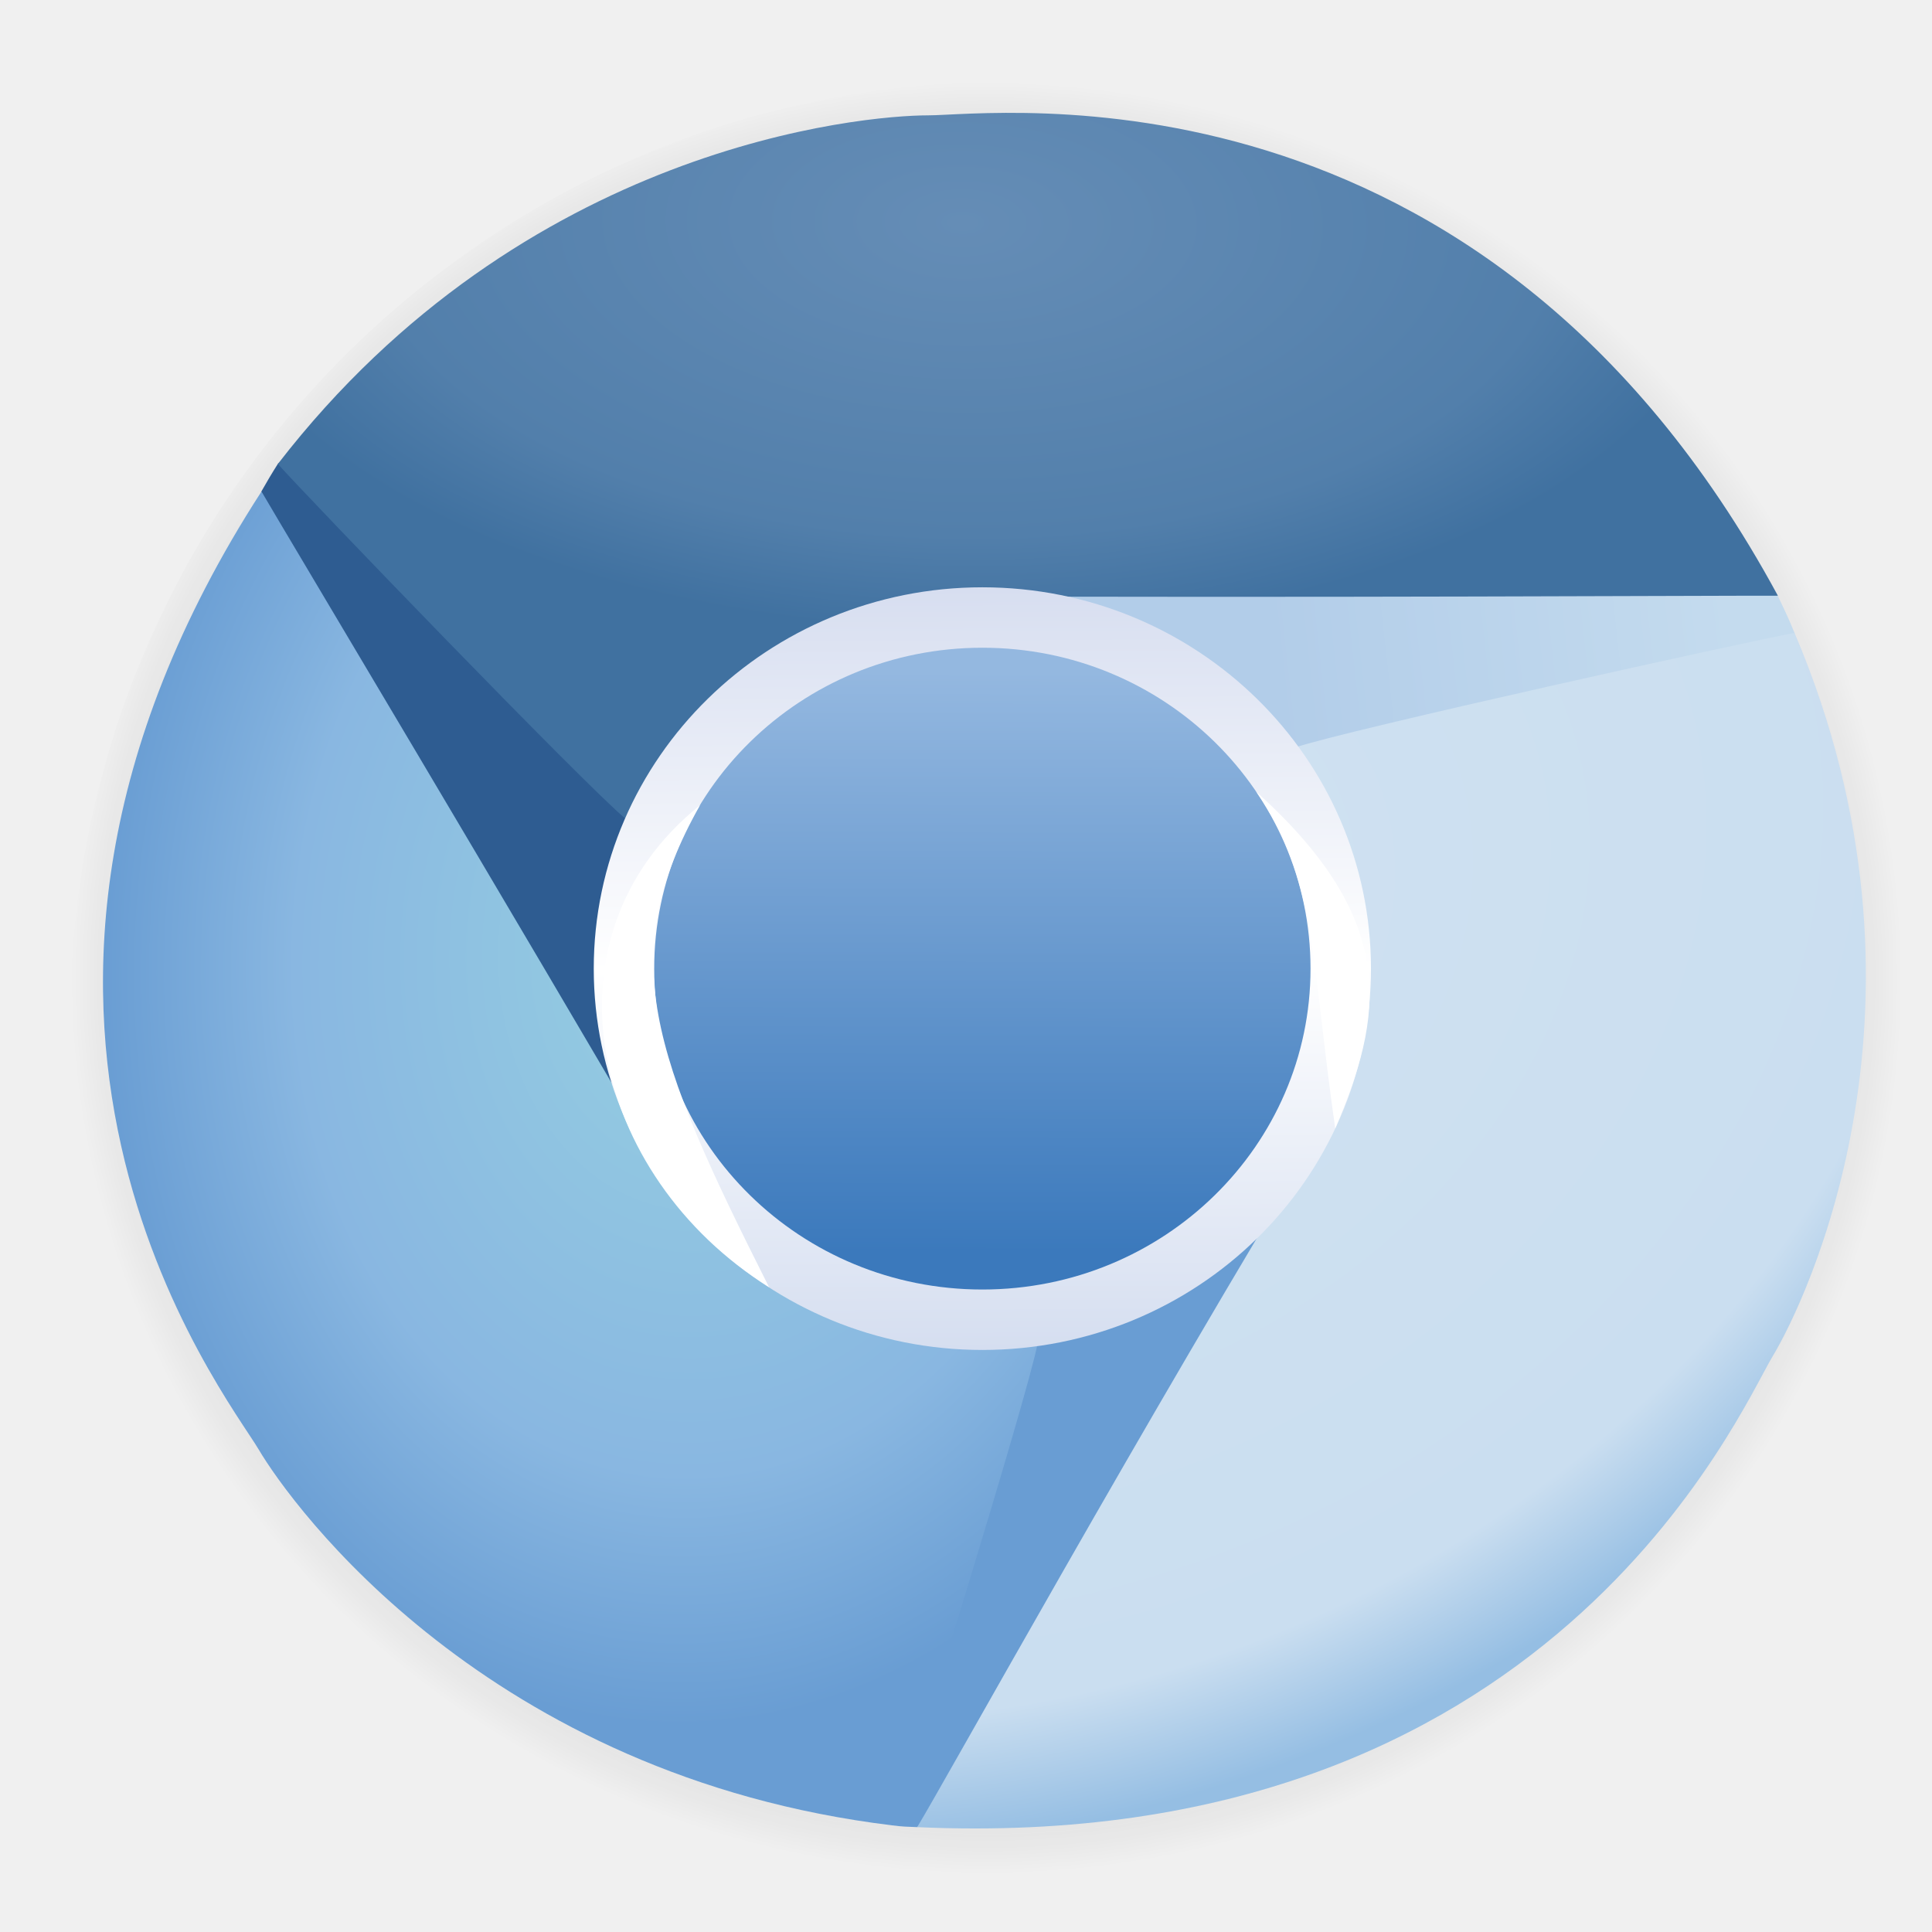
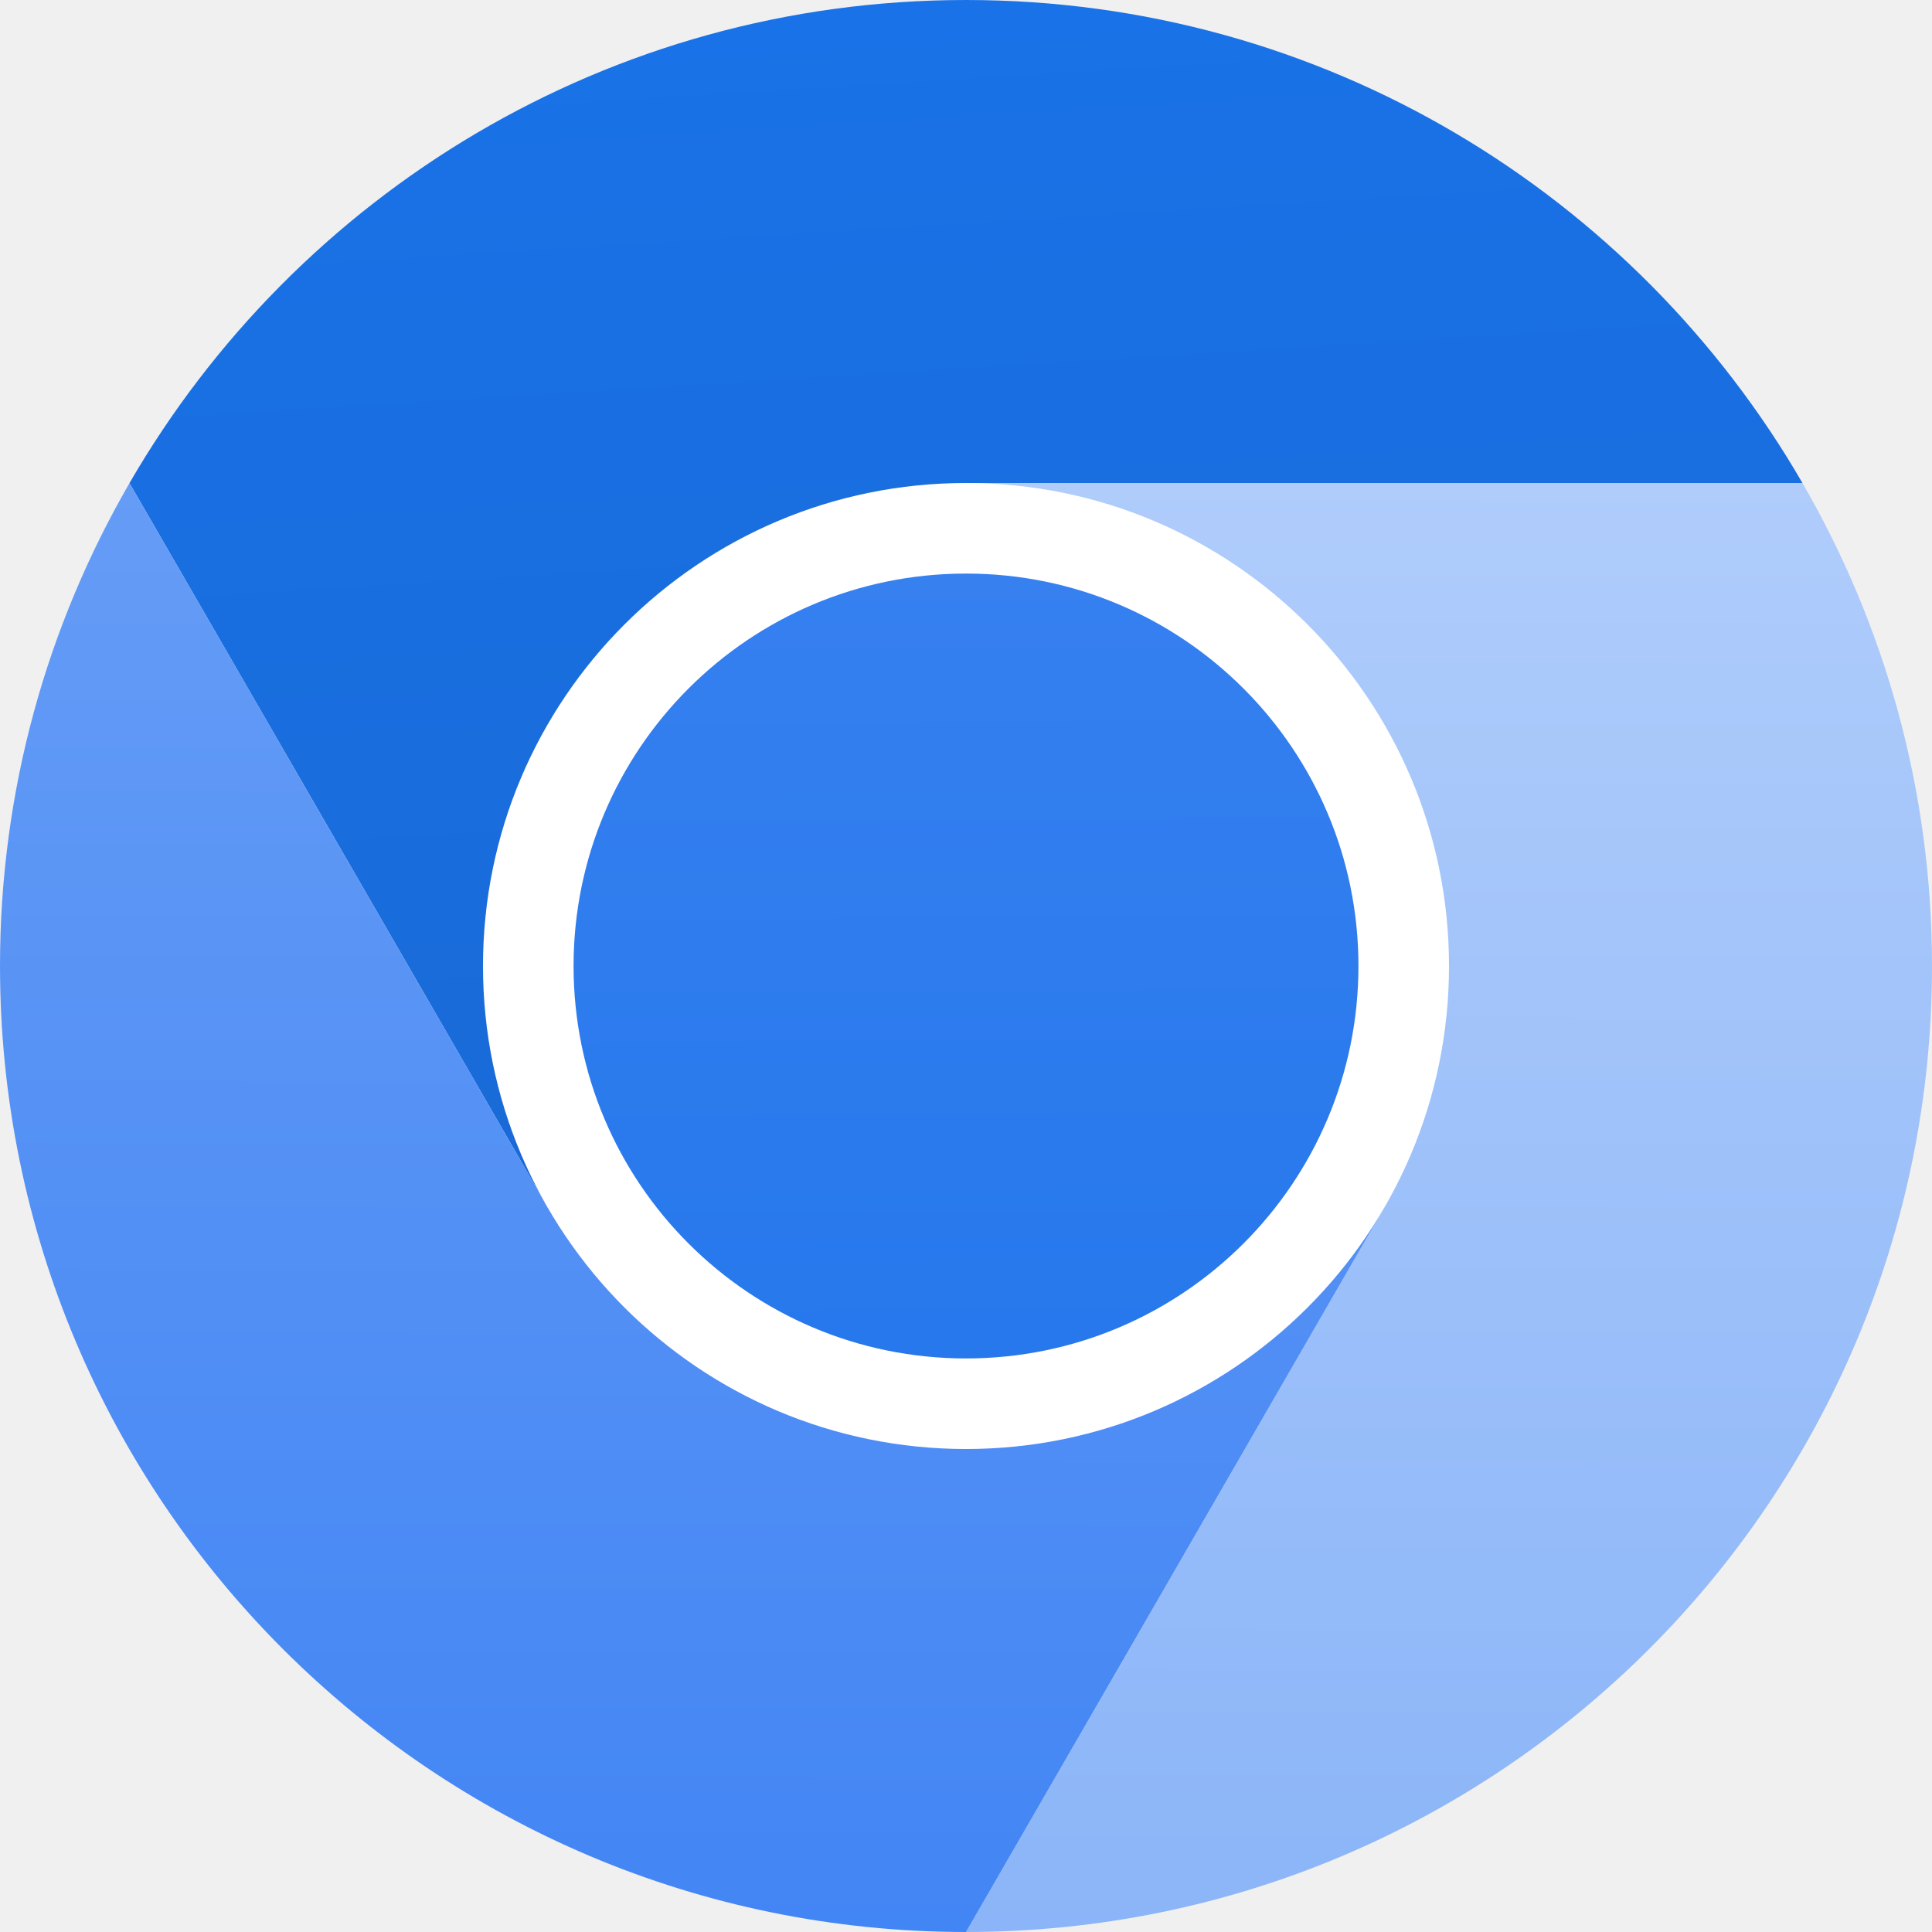
- <svg xmlns="http://www.w3.org/2000/svg" xmlns:xlink="http://www.w3.org/1999/xlink" version="1.1" width="64" height="64" id="svg3039">
-   <defs id="defs3043">
-     <linearGradient id="linearGradient3803">
-       <stop style="stop-color:#d7def0;stop-opacity:1;" offset="0" id="stop3805" />
-       <stop id="stop3811" offset="0.5" style="stop-color:#ffffff;stop-opacity:1" />
-       <stop style="stop-color:#d5def0;stop-opacity:1" offset="1" id="stop3807" />
+ <svg xmlns="http://www.w3.org/2000/svg" xmlns:xlink="http://www.w3.org/1999/xlink" version="1.1" id="svg44" width="511.985" height="511.985" viewBox="0 0 511.985 511.985">
+   <defs id="defs18">
+     <linearGradient xlink:href="#linearGradient4975" id="linearGradient4633" gradientUnits="userSpaceOnUse" gradientTransform="matrix(231.6258,0,0,231.6247,111.1101,159.9936)" x2="0.557" x1="0.465" y1="-0.674" y2="0.811" />
+     <linearGradient id="linearGradient4975">
+       <stop style="stop-color:#1972e7" offset="0" id="stop4971" />
+       <stop style="stop-color:#1969d5" offset="1" id="stop4973" />
    </linearGradient>
-     <linearGradient id="linearGradient3776">
-       <stop id="stop3778" offset="0" style="stop-color:#b2cde9;stop-opacity:1" />
-       <stop id="stop3780" offset="1" style="stop-color:#c4dbee;stop-opacity:1" />
+     <linearGradient xlink:href="#3" id="linearGradient1331" x1="101.744" y1="33.726" x2="101.599" y2="135.466" gradientUnits="userSpaceOnUse" gradientTransform="matrix(3.779424,0,0,3.779407,0.00151555,0.00377865)" />
+     <linearGradient id="3" x2="1" gradientTransform="matrix(61.286,0,0,61.286,29.399,42.333)" gradientUnits="userSpaceOnUse">
+       <stop offset="0" id="stop1397" style="stop-color:#afccfb" />
+       <stop offset="1" id="stop1399" style="stop-color:#8bb5f8" />
    </linearGradient>
-     <linearGradient id="linearGradient3750">
-       <stop id="stop3752" offset="0" style="stop-color:#d0e2f1;stop-opacity:1" />
-       <stop style="stop-color:#cadef0;stop-opacity:1" offset="0.856" id="stop3756" />
-       <stop id="stop3754" offset="1" style="stop-color:#95bee3;stop-opacity:1" />
+     <linearGradient xlink:href="#1" id="linearGradient2962" gradientUnits="userSpaceOnUse" gradientTransform="matrix(94.93156,164.4269,-164.4276,94.93114,97.55599,173.6108)" x2="1.77" x1="0.018" y1="-0.512" y2="0.499" />
+     <linearGradient id="1" x2="1" gradientTransform="matrix(25.118,43.506,-43.506,25.118,25.812,45.935)" gradientUnits="userSpaceOnUse">
+       <stop offset="0" id="stop3122" style="stop-color:#659cf6" />
+       <stop offset="1" id="stop3124" style="stop-color:#4285f4" />
    </linearGradient>
-     <linearGradient id="linearGradient3708">
-       <stop style="stop-color:#658db6;stop-opacity:1" offset="0" id="stop3710" />
-       <stop id="stop3716" offset="0.768" style="stop-color:#527fab;stop-opacity:1;" />
-       <stop style="stop-color:#4071a0;stop-opacity:1" offset="1" id="stop3712" />
+     <linearGradient xlink:href="#2" id="linearGradient2688" x1="67.452" y1="40.321" x2="67.733" y2="95.25" gradientUnits="userSpaceOnUse" gradientTransform="matrix(3.779424,0,0,3.779407,0.00150043,0.00377865)" />
+     <linearGradient id="2">
+       <stop style="stop-color:#3680f0" offset="0" id="stop2682" />
+       <stop style="stop-color:#2678ec" offset="1" id="stop2684" />
    </linearGradient>
-     <linearGradient id="linearGradient3698">
-       <stop style="stop-color:#96d0e1;stop-opacity:1" offset="0" id="stop3700" />
-       <stop id="stop3706" offset="0.678" style="stop-color:#89b7e1;stop-opacity:1" />
-       <stop style="stop-color:#699dd3;stop-opacity:1" offset="1" id="stop3702" />
-     </linearGradient>
-     <linearGradient id="linearGradient3647">
-       <stop style="stop-color:#3b79bc;stop-opacity:1;" offset="0" id="stop3649" />
-       <stop style="stop-color:#94b8e0;stop-opacity:1" offset="1" id="stop3651" />
-     </linearGradient>
-     <linearGradient id="linearGradient3588">
-       <stop style="stop-color:#ffffff;stop-opacity:1" offset="0" id="stop3590" />
-       <stop style="stop-color:#000000;stop-opacity:0;" offset="1" id="stop3592" />
-     </linearGradient>
-     <radialGradient xlink:href="#linearGradient3588" id="radialGradient3594" cx="-118.78" cy="121.492" fx="-118.78" fy="121.492" r="25.492" gradientUnits="userSpaceOnUse" gradientTransform="matrix(0.02648574,-1.164329,1.190216,0.02701773,-108.7832,-109.1892)" />
-     <linearGradient xlink:href="#linearGradient3647" id="linearGradient3653" x1="-397.813" y1="149.188" x2="-397.559" y2="51.356" gradientUnits="userSpaceOnUse" gradientTransform="matrix(0.2008126,0,0,0.1967369,112.3768,12.13345)" />
-     <radialGradient xlink:href="#linearGradient3698" id="radialGradient3704" cx="-383.275" cy="217.91" fx="-383.275" fy="217.91" r="59.402" gradientTransform="matrix(-0.334145,-0.02178861,0.02975678,-0.4343561,-111.2928,117.6318)" gradientUnits="userSpaceOnUse" />
-     <radialGradient xlink:href="#linearGradient3708" id="radialGradient3714" cx="-123.5" cy="-11.571" fx="-123.5" fy="-11.571" r="95.627" gradientTransform="matrix(-0.00196543,0.14131,-0.2679741,-0.00354416,28.54763,24.79052)" gradientUnits="userSpaceOnUse" />
-     <radialGradient xlink:href="#linearGradient3750" id="radialGradient3748" cx="-94.873" cy="165.273" fx="-94.873" fy="165.273" r="60.481" gradientTransform="matrix(0.2112024,0.4308391,-0.5590684,0.2608559,145.7583,28.66021)" gradientUnits="userSpaceOnUse" />
-     <linearGradient xlink:href="#linearGradient3776" id="linearGradient3774" x1="162.071" y1="85.24" x2="220.761" y2="78.876" gradientUnits="userSpaceOnUse" gradientTransform="matrix(0.2598011,0,0,0.2534645,0.00901,0.5103022)" />
-     <linearGradient xlink:href="#linearGradient3803" id="linearGradient3809" x1="-382.041" y1="37.281" x2="-381.394" y2="165.567" gradientUnits="userSpaceOnUse" gradientTransform="matrix(0.2008126,0,0,0.1967369,112.3768,12.13345)" />
  </defs>
-   <circle style="fill:url(#radialGradient3594);fill-opacity:1;fill-rule:nonzero;stroke:none" id="path2814" cx="33.332" cy="33.711" r="31" />
-   <path style="fill:url(#linearGradient3774);fill-opacity:1;fill-rule:nonzero;stroke:none" d="m 59.447,20.965 c 0,3.973 -5.142,8.854 -11.91,8.854 -6.768,0 -15.568,-4.076 -15.568,-8.049 0,-3.973 5.487,-7.193 12.255,-7.193 5.171,0 12.045,4.637 14.668,5.159 0.206,0.434 0.356,0.741 0.554,1.23 z" id="path3655" />
-   <path style="fill:#2e5c91;fill-opacity:1;fill-rule:nonzero;stroke:none" d="m 9.214,15.351 c 3.217,-2.436 9.175,-0.316 13.325,4.901 4.15,5.216 4.597,12.943 1.38,15.379 C 20.703,38.067 15.04,34.29 10.89,29.074 7.72,25.089 9.838,18.633 8.652,16.291 8.812,16.007 9.011,15.669 9.214,15.351 Z" id="path3655-4-8" />
-   <path style="fill:url(#radialGradient3714);fill-opacity:1;fill-rule:nonzero;stroke:none" d="m 58.893,19.734 c -1.821,-0.008 -15.866,0.073 -27.972,0.017 -4.513,1.295 -8.237,3.361 -10.179,7.39 C 19.356,25.989 10.156,16.44 9.205,15.369 17.36,4.813 28.568,3.821 30.747,3.821 c 2.179,0 18.353,-2.188 28.147,15.912 z" id="path3596" />
-   <path style="fill:#699dd3;fill-opacity:1;fill-rule:nonzero;stroke:none" d="m 29.557,60.467 c -3.247,-2.397 -3.787,-9.363 0.298,-14.628 4.084,-5.266 10.661,-8.858 13.908,-6.461 3.247,2.397 1.935,9.877 -2.15,15.142 -3.12,4.023 -9.221,4.28 -11.23,6.006 -0.322,-0.012 -0.508,-0.015 -0.826,-0.059 z" id="path3655-4" />
-   <path style="fill:url(#radialGradient3748);fill-opacity:1;fill-rule:nonzero;stroke:none" d="m 30.383,60.526 c 0.931,-1.527 7.497,-13.408 13.689,-23.557 1.146,-4.451 1.389,-8.527 -1.184,-12.204 1.72,-0.581 15.13,-3.543 16.559,-3.799 5.187,12.212 0.377,22.137 -0.729,23.969 -1.105,1.832 -7.379,16.54 -28.335,15.591 z" id="path3596-1" />
-   <path style="fill:url(#radialGradient3704);fill-opacity:1;fill-rule:nonzero;stroke:none" d="m 8.662,16.282 c 0.901,1.544 7.982,13.378 13.972,23.641 3.402,3.17 7.193,4.939 11.741,4.571 C 34.043,46.241 30.054,59.132 29.577,60.47 16.131,58.842 9.658,49.861 8.571,48.019 7.484,46.177 -2.53,33.593 8.662,16.282 Z" id="path3596-1-7" />
-   <path style="fill:url(#linearGradient3653);fill-opacity:1;stroke:url(#linearGradient3809);stroke-width:2.002;stroke-miterlimit:4;stroke-opacity:1" d="m 44.414,32.087 c 0,6.424 -5.315,11.631 -11.872,11.631 -6.557,0 -11.872,-5.207 -11.872,-11.631 0,-6.424 5.315,-11.631 11.872,-11.631 6.557,0 11.872,5.207 11.872,11.631 z" id="path3645" />
-   <path style="fill:#ffffff;fill-opacity:1;fill-rule:nonzero;stroke:none" d="m 41.617,26.231 c 4.814,4.334 4.165,7.492 2.614,11.152 -0.808,-5.64 -0.609,-8.219 -2.614,-11.152 z" id="rect3782" />
-   <path style="fill:#ffffff;fill-opacity:1;fill-rule:nonzero;stroke:none" d="M 25.477,42.641 C 19.594,38.973 17.732,31.053 23.187,26.676 c -2.818,5.012 -1.617,8.212 2.29,15.966 z" id="rect3782-4" />
+   <path d="m 255.993,255.994 110.85,63.997 -110.85,191.994 c 141.381,0 255.992,-114.611 255.992,-255.991 0,-46.642 -12.536,-90.332 -34.331,-127.997 h -221.663 z" id="path34-4" style="fill:url(#linearGradient1331)" />
+   <path d="M 255.991,0 C 161.24,0 78.577,51.513 34.312,128.027 l 110.828,191.964 110.85,-63.997 V 127.997 h 221.663 C 433.382,51.502 350.729,0 255.991,0 Z" id="path36-1" style="fill:url(#linearGradient4633)" />
+   <path d="m 0.002,255.994 c 0,141.38 114.607,255.991 255.992,255.991 L 366.844,319.991 255.993,255.994 145.143,319.991 34.315,128.027 C 12.531,165.682 0,209.356 0,255.991" id="path38-7" style="fill:url(#linearGradient2962)" />
+   <path d="m 383.991,255.994 c 0,70.69 -57.307,127.997 -127.998,127.997 -70.69,0 -127.998,-57.307 -127.998,-127.997 0,-70.69 57.307,-127.997 127.998,-127.997 70.69,0 127.998,57.307 127.998,127.997" fill="#ffffff" id="path40" />
+   <path d="m 359.992,255.994 c 0,57.436 -46.562,103.998 -103.998,103.998 -57.436,0 -103.998,-46.562 -103.998,-103.998 0,-57.436 46.562,-103.998 103.998,-103.998 57.436,0 103.998,46.562 103.998,103.998" id="path42-5" style="fill:url(#linearGradient2688)" />
</svg>
